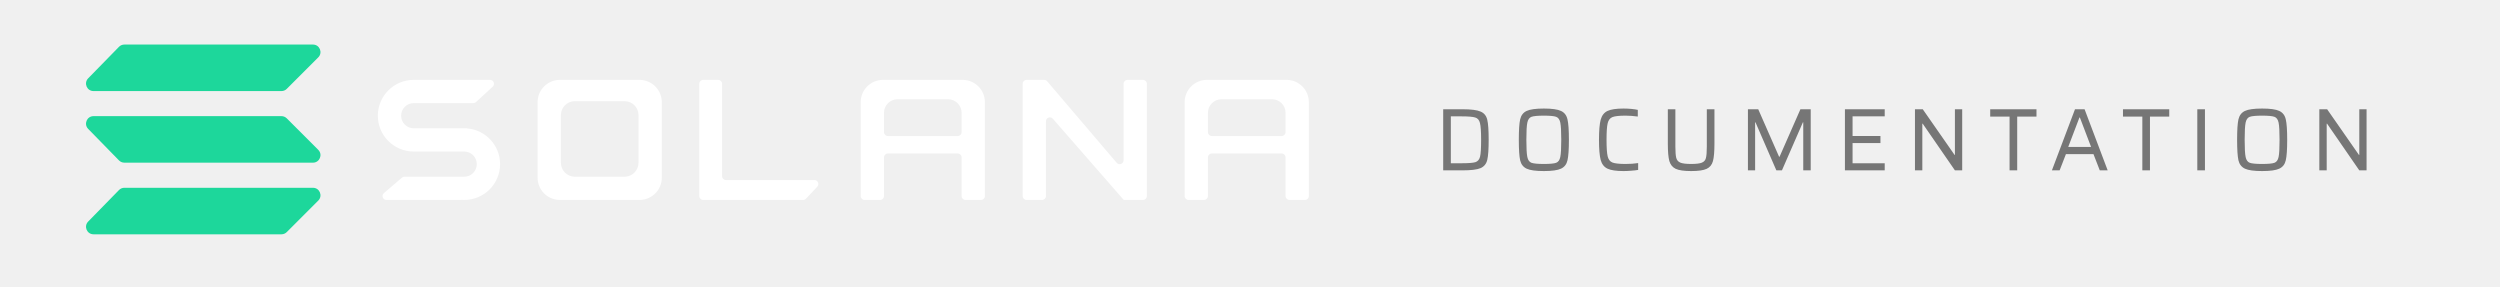
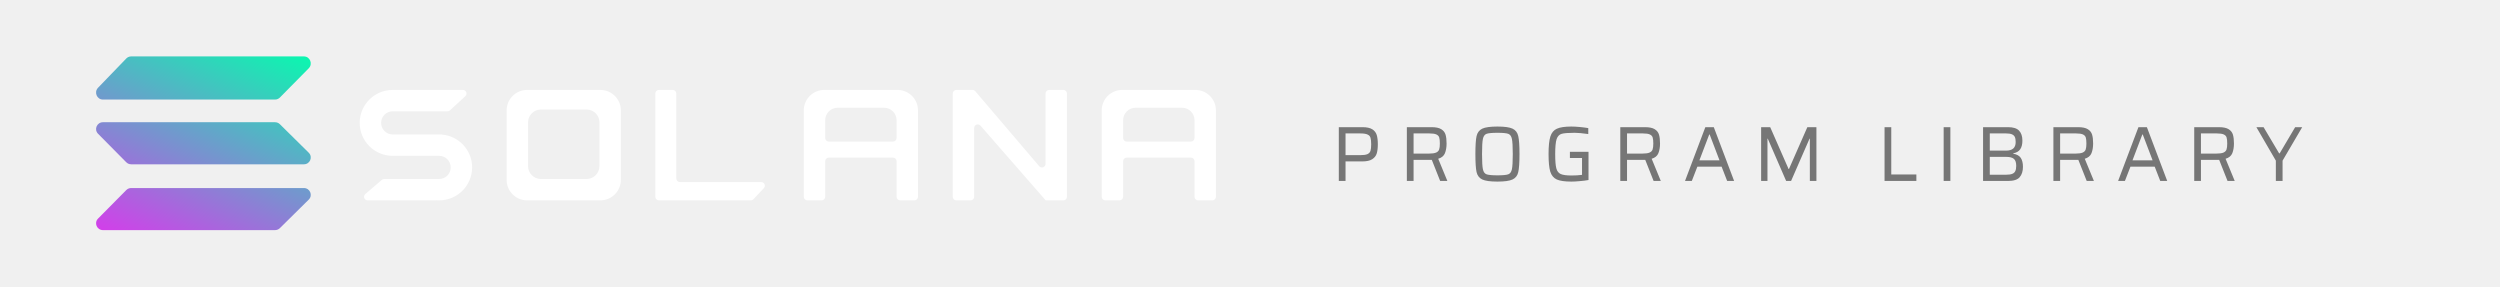
<svg xmlns="http://www.w3.org/2000/svg" width="4476" height="513" viewBox="0 0 4476 513" fill="none">
-   <path fill-rule="evenodd" clip-rule="evenodd" d="M1252 150C1252 146.134 1255.13 143 1259 143H1285.81C1289.68 143 1292.81 146.134 1292.81 150V315.38C1292.81 319.246 1295.95 322.38 1299.81 322.38H1458.19C1464.32 322.38 1467.49 329.698 1463.3 334.168L1443.03 355.788C1441.71 357.199 1439.86 358 1437.92 358H1292.81H1259C1255.13 358 1252 354.866 1252 351V150Z" fill="white" />
-   <path fill-rule="evenodd" clip-rule="evenodd" d="M831.122 271.306H742.497C742.491 271.306 742.486 271.301 742.486 271.295C742.486 271.289 742.48 271.284 742.474 271.284C741.901 271.299 741.325 271.306 740.749 271.306C705.251 271.306 676.475 242.584 676.475 207.153C676.475 171.722 705.251 143 740.749 143C741.325 143 741.901 143.008 742.474 143.023C742.48 143.023 742.486 143.018 742.486 143.011C742.486 143.005 742.491 143 742.497 143H877.425C883.8 143 886.857 150.828 882.168 155.148L852.198 182.761C850.905 183.952 849.212 184.613 847.455 184.613H740.706C728.257 184.613 718.166 194.705 718.166 207.153C718.166 219.602 728.257 229.694 740.706 229.694H836.183C836.242 229.694 836.291 229.742 836.291 229.802C836.291 229.858 836.335 229.905 836.391 229.909C869.403 232.605 895.353 260.201 895.353 293.847C895.353 329.278 866.577 358 831.079 358C829.362 358 827.66 357.933 825.976 357.801C825.918 357.796 825.868 357.842 825.868 357.9C825.868 357.955 825.823 358 825.768 358H691.95C685.448 358 682.459 349.908 687.4 345.681L719.675 318.068C720.943 316.983 722.557 316.387 724.226 316.387H770.885H831.122C843.57 316.387 853.662 306.295 853.662 293.847C853.662 281.398 843.57 271.306 831.122 271.306Z" fill="white" />
-   <path fill-rule="evenodd" clip-rule="evenodd" d="M1000.77 143C1000.75 143 1000.75 143.008 1000.75 143.019C1000.75 143.029 1000.74 143.037 1000.73 143.038C980.058 143.93 963.461 160.496 962.567 181.127C962.567 181.137 962.558 181.145 962.548 181.145C962.538 181.145 962.529 181.154 962.529 181.164V316.369C962.529 316.379 962.537 316.387 962.547 316.387C962.558 316.387 962.566 316.396 962.566 316.406C962.541 316.975 962.529 317.546 962.529 318.121C962.529 339.558 979.476 357.045 1000.73 357.962C1000.74 357.963 1000.75 357.971 1000.75 357.981C1000.75 357.992 1000.75 358 1000.77 358H1146.65C1146.66 358 1146.67 357.992 1146.67 357.981C1146.67 357.971 1146.67 357.963 1146.68 357.962C1167.94 357.045 1184.88 339.558 1184.88 318.121C1184.88 317.546 1184.87 316.975 1184.85 316.406C1184.85 316.396 1184.85 316.387 1184.86 316.387C1184.87 316.387 1184.88 316.379 1184.88 316.369V181.164C1184.88 181.154 1184.87 181.145 1184.86 181.145C1184.85 181.145 1184.84 181.137 1184.84 181.127C1183.95 160.496 1167.35 143.93 1146.68 143.038C1146.67 143.037 1146.67 143.029 1146.67 143.019C1146.67 143.008 1146.66 143 1146.65 143H1000.77ZM1028.12 181.145C1028.11 181.145 1028.11 181.15 1028.11 181.157C1028.11 181.163 1028.1 181.169 1028.09 181.169C1015.18 181.73 1004.8 192.151 1004.24 205.128C1004.24 205.135 1004.24 205.14 1004.23 205.14C1004.23 205.14 1004.22 205.145 1004.22 205.152V290.2C1004.22 290.206 1004.23 290.211 1004.23 290.211C1004.24 290.211 1004.24 290.217 1004.24 290.223C1004.23 290.581 1004.22 290.94 1004.22 291.302C1004.22 304.787 1014.81 315.786 1028.09 316.363C1028.1 316.364 1028.11 316.369 1028.11 316.375C1028.11 316.382 1028.11 316.387 1028.12 316.387H1119.29C1119.3 316.387 1119.31 316.382 1119.31 316.375C1119.31 316.369 1119.31 316.364 1119.32 316.363C1132.6 315.786 1143.19 304.787 1143.19 291.302C1143.19 290.94 1143.18 290.581 1143.17 290.223C1143.17 290.217 1143.17 290.211 1143.18 290.211C1143.19 290.211 1143.19 290.206 1143.19 290.2V205.152C1143.19 205.145 1143.19 205.14 1143.18 205.14C1143.17 205.14 1143.17 205.135 1143.17 205.128C1142.61 192.151 1132.24 181.73 1119.32 181.169C1119.31 181.169 1119.31 181.163 1119.31 181.157C1119.31 181.15 1119.3 181.145 1119.29 181.145H1028.12Z" fill="white" />
-   <path fill-rule="evenodd" clip-rule="evenodd" d="M1582.69 201.952V236.565C1582.69 240.431 1585.83 243.565 1589.69 243.565H1714.66C1718.53 243.565 1721.66 240.431 1721.66 236.565V201.952C1721.66 188.545 1710.77 177.677 1697.34 177.677H1607.01C1593.58 177.677 1582.69 188.545 1582.69 201.952ZM1728.66 358C1724.8 358 1721.66 354.866 1721.66 351V281.774C1721.66 277.908 1718.53 274.774 1714.66 274.774H1589.69C1585.83 274.774 1582.69 277.908 1582.69 281.774V351C1582.69 354.866 1579.56 358 1575.69 358H1548C1544.13 358 1541 354.866 1541 351V184.631C1541 184.621 1541.01 184.613 1541.02 184.613C1541.03 184.613 1541.04 184.604 1541.04 184.594C1541.01 184.025 1541 183.454 1541 182.879C1541 160.854 1558.89 143 1580.95 143C1581.53 143 1582.1 143.012 1582.67 143.036C1582.68 143.037 1582.69 143.028 1582.69 143.018C1582.69 143.008 1582.7 143 1582.71 143H1725.12C1725.13 143 1725.14 143.008 1725.14 143.019C1725.14 143.029 1725.14 143.037 1725.15 143.038C1746.41 143.955 1763.35 161.442 1763.35 182.879C1763.35 183.454 1763.34 184.025 1763.32 184.594C1763.32 184.604 1763.32 184.613 1763.33 184.613C1763.34 184.613 1763.35 184.621 1763.35 184.631V351C1763.35 354.866 1760.22 358 1756.35 358H1728.66Z" fill="white" />
-   <path fill-rule="evenodd" clip-rule="evenodd" d="M2162.69 201.952V236.565C2162.69 240.431 2165.83 243.565 2169.69 243.565H2294.66C2298.53 243.565 2301.66 240.431 2301.66 236.565V201.952C2301.66 188.545 2290.77 177.677 2277.34 177.677H2187.01C2173.58 177.677 2162.69 188.545 2162.69 201.952ZM2308.66 358C2304.8 358 2301.66 354.866 2301.66 351V281.774C2301.66 277.908 2298.53 274.774 2294.66 274.774H2169.69C2165.83 274.774 2162.69 277.908 2162.69 281.774V351C2162.69 354.866 2159.56 358 2155.69 358H2128C2124.13 358 2121 354.866 2121 351V184.631C2121 184.621 2121.01 184.613 2121.02 184.613C2121.03 184.613 2121.04 184.604 2121.04 184.594C2121.01 184.025 2121 183.454 2121 182.879C2121 160.854 2138.89 143 2160.95 143C2161.53 143 2162.1 143.012 2162.67 143.036C2162.68 143.037 2162.69 143.028 2162.69 143.018C2162.69 143.008 2162.7 143 2162.71 143H2305.12C2305.13 143 2305.14 143.008 2305.14 143.019C2305.14 143.029 2305.14 143.037 2305.15 143.038C2326.41 143.955 2343.35 161.442 2343.35 182.879C2343.35 183.454 2343.34 184.025 2343.32 184.594C2343.32 184.604 2343.32 184.613 2343.33 184.613C2343.34 184.613 2343.35 184.621 2343.35 184.631V351C2343.35 354.866 2340.22 358 2336.35 358H2308.66Z" fill="white" />
-   <path fill-rule="evenodd" clip-rule="evenodd" d="M1874.79 145.458C1873.46 143.898 1871.51 143 1869.46 143H1838C1834.13 143 1831 146.134 1831 150V351C1831 354.866 1834.13 358 1838 358H1865.69C1869.56 358 1872.69 354.866 1872.69 351V217.143C1872.69 210.676 1880.71 207.668 1884.96 212.539L2011.6 357.567C2011.64 357.614 2011.66 357.675 2011.66 357.739C2011.66 357.883 2011.78 358 2011.92 358H2011.98H2046.35C2050.22 358 2053.35 354.866 2053.35 351V150C2053.35 146.134 2050.22 143 2046.35 143H2018.66C2014.8 143 2011.66 146.134 2011.66 150V286.962C2011.66 293.469 2003.56 296.455 1999.34 291.504L1874.79 145.458Z" fill="white" />
-   <path d="M513.394 159.135C510.876 161.654 507.46 163.068 503.898 163.068H167.455C155.564 163.068 149.541 148.754 157.854 140.251L213.04 83.811C215.567 81.227 219.028 79.77 222.642 79.77H560.339C572.303 79.77 578.294 94.235 569.835 102.694L513.394 159.135Z" fill="#1DD79B" />
-   <path d="M513.394 415.56C510.876 418.078 507.46 419.493 503.898 419.493H167.455C155.564 419.493 149.541 405.178 157.854 396.676L213.04 340.235C215.567 337.651 219.028 336.195 222.642 336.195H560.339C572.303 336.195 578.294 350.659 569.835 359.119L513.394 415.56Z" fill="#1DD79B" />
-   <path d="M513.394 211.866C510.876 209.347 507.46 207.933 503.898 207.933L167.455 207.933C155.564 207.933 149.541 222.247 157.854 230.749L213.04 287.19C215.567 289.774 219.028 291.231 222.642 291.231L560.339 291.231C572.303 291.231 578.294 276.766 569.835 268.307L513.394 211.866Z" fill="#1DD79B" />
-   <path d="M2583.9 195.608H2618.72C2633.88 195.608 2644.59 196.986 2650.84 199.742C2657.09 202.392 2661.07 207.215 2662.76 214.211C2664.46 221.207 2665.31 233.238 2665.31 250.304C2665.31 267.37 2664.46 279.401 2662.76 286.397C2661.07 293.393 2657.09 298.269 2650.84 301.025C2644.59 303.675 2633.88 305 2618.72 305H2583.9V195.608ZM2616.5 292.28C2628.9 292.28 2637.22 291.644 2641.46 290.372C2645.8 288.994 2648.61 285.708 2649.89 280.514C2651.16 275.214 2651.79 265.144 2651.79 250.304C2651.79 235.57 2651.1 225.553 2649.73 220.253C2648.45 214.953 2645.65 211.667 2641.3 210.395C2637.06 209.017 2628.79 208.328 2616.5 208.328H2597.57V292.28H2616.5ZM2764.12 306.272C2749.6 306.272 2739.32 304.841 2733.27 301.979C2727.23 299.117 2723.36 294.135 2721.67 287.033C2720.08 279.825 2719.28 267.582 2719.28 250.304C2719.28 233.026 2720.08 220.836 2721.67 213.734C2723.36 206.526 2727.23 201.491 2733.27 198.629C2739.32 195.767 2749.6 194.336 2764.12 194.336C2778.54 194.336 2788.76 195.767 2794.81 198.629C2800.95 201.491 2804.82 206.526 2806.41 213.734C2808.11 220.836 2808.96 233.026 2808.96 250.304C2808.96 267.582 2808.11 279.825 2806.41 287.033C2804.82 294.135 2800.95 299.117 2794.81 301.979C2788.76 304.841 2778.54 306.272 2764.12 306.272ZM2764.12 293.552C2774.93 293.552 2782.25 292.863 2786.06 291.485C2789.88 290.107 2792.37 286.662 2793.53 281.15C2794.7 275.638 2795.28 265.356 2795.28 250.304C2795.28 235.252 2794.7 224.97 2793.53 219.458C2792.37 213.946 2789.88 210.501 2786.06 209.123C2782.25 207.745 2774.93 207.056 2764.12 207.056C2753.31 207.056 2745.94 207.745 2742.02 209.123C2738.2 210.501 2735.71 213.946 2734.55 219.458C2733.38 224.97 2732.8 235.252 2732.8 250.304C2732.8 265.356 2733.38 275.638 2734.55 281.15C2735.71 286.662 2738.2 290.107 2742.02 291.485C2745.94 292.863 2753.31 293.552 2764.12 293.552ZM2932.94 304.205C2929.66 304.841 2925.52 305.318 2920.54 305.636C2915.66 306.06 2911.11 306.272 2906.87 306.272C2893.72 306.272 2884.13 304.841 2878.09 301.979C2872.04 299.117 2867.96 293.923 2865.84 286.397C2863.83 278.765 2862.82 266.734 2862.82 250.304C2862.82 233.98 2863.83 222.002 2865.84 214.37C2867.96 206.738 2872.04 201.491 2878.09 198.629C2884.13 195.767 2893.72 194.336 2906.87 194.336C2911.21 194.336 2915.77 194.548 2920.54 194.972C2925.31 195.396 2929.23 195.979 2932.31 196.721V208.646C2924.36 207.586 2917.04 207.056 2910.36 207.056C2899.23 207.056 2891.44 207.904 2886.99 209.6C2882.64 211.296 2879.78 214.953 2878.4 220.571C2877.03 226.189 2876.34 236.1 2876.34 250.304C2876.34 264.508 2877.03 274.419 2878.4 280.037C2879.78 285.655 2882.64 289.312 2886.99 291.008C2891.44 292.704 2899.23 293.552 2910.36 293.552C2918.53 293.552 2926.05 293.022 2932.94 291.962V304.205ZM3069.55 195.608V257.141C3069.55 271.345 3068.65 281.786 3066.85 288.464C3065.05 295.036 3061.29 299.647 3055.56 302.297C3049.84 304.947 3040.62 306.272 3027.9 306.272C3015.18 306.272 3005.95 304.947 3000.23 302.297C2994.51 299.541 2990.69 294.877 2988.78 288.305C2986.98 281.733 2986.08 271.345 2986.08 257.141V195.608H2999.59V262.388C2999.59 271.928 3000.12 278.712 3001.18 282.74C3002.24 286.768 3004.68 289.577 3008.5 291.167C3012.31 292.757 3018.78 293.552 3027.9 293.552C3037.01 293.552 3043.42 292.757 3047.13 291.167C3050.95 289.577 3053.34 286.821 3054.29 282.899C3055.35 278.871 3055.88 272.034 3055.88 262.388V195.608H3069.55ZM3228.55 305V218.981H3227.91L3190.39 305H3180.37L3143.01 218.981H3142.37V305H3129.49V195.608H3147.94L3185.3 280.673H3186.1L3223.46 195.608H3241.91V305H3228.55ZM3303.16 305V195.608H3374.39V208.328H3316.83V243.467H3366.76V256.187H3316.83V292.28H3374.39V305H3303.16ZM3500.08 305L3442.36 221.366H3441.73V305H3428.53V195.608H3442.52L3499.45 277.334H3500.08V195.608H3513.12V305H3500.08ZM3597.93 305V208.805H3563.27V195.608H3646.11V208.805H3611.61V305H3597.93ZM3759.43 305L3748.14 275.903H3698.85L3687.57 305H3673.73L3715.07 195.608H3732.24L3773.58 305H3759.43ZM3723.82 210.395H3723.02L3702.99 263.024H3743.85L3723.82 210.395ZM3835.64 305V208.805H3800.98V195.608H3883.82V208.805H3849.31V305H3835.64ZM3934.06 305V195.608H3947.74V305H3934.06ZM4050.16 306.272C4035.63 306.272 4025.35 304.841 4019.31 301.979C4013.27 299.117 4009.4 294.135 4007.7 287.033C4006.11 279.825 4005.32 267.582 4005.32 250.304C4005.32 233.026 4006.11 220.836 4007.7 213.734C4009.4 206.526 4013.27 201.491 4019.31 198.629C4025.35 195.767 4035.63 194.336 4050.16 194.336C4064.57 194.336 4074.8 195.767 4080.84 198.629C4086.99 201.491 4090.86 206.526 4092.45 213.734C4094.15 220.836 4094.99 233.026 4094.99 250.304C4094.99 267.582 4094.15 279.825 4092.45 287.033C4090.86 294.135 4086.99 299.117 4080.84 301.979C4074.8 304.841 4064.57 306.272 4050.16 306.272ZM4050.16 293.552C4060.97 293.552 4068.28 292.863 4072.1 291.485C4075.91 290.107 4078.4 286.662 4079.57 281.15C4080.74 275.638 4081.32 265.356 4081.32 250.304C4081.32 235.252 4080.74 224.97 4079.57 219.458C4078.4 213.946 4075.91 210.501 4072.1 209.123C4068.28 207.745 4060.97 207.056 4050.16 207.056C4039.34 207.056 4031.98 207.745 4028.05 209.123C4024.24 210.501 4021.75 213.946 4020.58 219.458C4019.42 224.97 4018.83 235.252 4018.83 250.304C4018.83 265.356 4019.42 275.638 4020.58 281.15C4021.75 286.662 4024.24 290.107 4028.05 291.485C4031.98 292.863 4039.34 293.552 4050.16 293.552ZM4224.07 305L4166.35 221.366H4165.71V305H4152.52V195.608H4166.51L4223.43 277.334H4224.07V195.608H4237.1V305H4224.07Z" fill="#767676" />
+   <g clip-path="url(#clip0)">
+     <path fill-rule="evenodd" clip-rule="evenodd" d="M1173.3 167.438C1173.3 163.882 1176.18 161 1179.74 161H1204.4C1207.96 161 1210.84 163.882 1210.84 167.438V319.535C1210.84 323.091 1213.72 325.973 1217.28 325.973H1362.94C1368.57 325.973 1371.49 332.703 1367.63 336.814L1348.99 356.697C1347.77 357.995 1346.07 358.732 1344.29 358.732H1210.84H1179.74C1176.18 358.732 1173.3 355.85 1173.3 352.294V167.438Z" fill="white" />
+     <path fill-rule="evenodd" clip-rule="evenodd" d="M786.226 279.001H704.72C704.714 279.001 704.709 278.997 704.709 278.991C704.709 278.985 704.704 278.98 704.699 278.98C704.171 278.994 703.642 279.001 703.112 279.001C670.465 279.001 644 252.586 644 220.001C644 187.415 670.465 161 703.112 161C703.642 161 704.171 161.007 704.699 161.021C704.704 161.021 704.709 161.016 704.709 161.01C704.709 161.005 704.714 161 704.72 161H828.811C834.674 161 837.485 168.199 833.173 172.172L805.61 197.567C804.421 198.663 802.864 199.271 801.248 199.271H703.073C691.624 199.271 682.343 208.552 682.343 220.001C682.343 231.449 691.624 240.731 703.073 240.731H790.881C790.936 240.731 790.98 240.775 790.98 240.83C790.98 240.882 791.02 240.925 791.072 240.929C821.433 243.408 845.299 268.788 845.299 299.731C845.299 332.316 818.834 358.732 786.187 358.732C784.608 358.732 783.042 358.67 781.494 358.549C781.44 358.544 781.395 358.587 781.395 358.64C781.395 358.691 781.353 358.732 781.303 358.732H658.233C652.253 358.732 649.504 351.29 654.048 347.402L683.731 322.007C684.897 321.009 686.381 320.461 687.916 320.461H730.827H786.226C797.675 320.461 806.956 311.18 806.956 299.731C806.956 288.282 797.675 279.001 786.226 279.001Z" fill="white" />
+     <path fill-rule="evenodd" clip-rule="evenodd" d="M942.245 161C942.235 161 942.228 161.008 942.228 161.017C942.228 161.027 942.22 161.034 942.211 161.035C923.201 161.855 907.937 177.091 907.115 196.065C907.115 196.074 907.107 196.081 907.097 196.081C907.088 196.081 907.08 196.089 907.08 196.099V320.444C907.08 320.454 907.088 320.461 907.097 320.461C907.106 320.461 907.114 320.469 907.113 320.479C907.091 321.002 907.08 321.527 907.08 322.056C907.08 341.771 922.666 357.854 942.211 358.697C942.22 358.697 942.228 358.705 942.228 358.714C942.228 358.724 942.235 358.732 942.245 358.732H1076.41C1076.42 358.732 1076.43 358.724 1076.43 358.714C1076.43 358.705 1076.43 358.697 1076.44 358.697C1095.99 357.854 1111.57 341.771 1111.57 322.056C1111.57 321.527 1111.56 321.002 1111.54 320.479C1111.54 320.469 1111.55 320.461 1111.56 320.461C1111.57 320.461 1111.57 320.454 1111.57 320.444V196.099C1111.57 196.089 1111.57 196.081 1111.56 196.081C1111.55 196.081 1111.54 196.074 1111.54 196.065C1110.72 177.091 1095.45 161.855 1076.44 161.035C1076.43 161.034 1076.43 161.027 1076.43 161.017C1076.43 161.008 1076.42 161 1076.41 161H942.245ZM967.401 196.081C967.395 196.081 967.39 196.086 967.39 196.092C967.39 196.098 967.385 196.103 967.38 196.103C955.499 196.619 945.958 206.203 945.445 218.138C945.444 218.144 945.44 218.149 945.434 218.149C945.428 218.149 945.423 218.154 945.423 218.16V296.377C945.423 296.383 945.428 296.388 945.433 296.388C945.439 296.388 945.444 296.393 945.444 296.399C945.43 296.728 945.423 297.058 945.423 297.391C945.423 309.793 955.164 319.909 967.38 320.439C967.385 320.44 967.39 320.444 967.39 320.45C967.39 320.456 967.395 320.461 967.401 320.461H1051.25C1051.26 320.461 1051.26 320.456 1051.26 320.45C1051.26 320.444 1051.27 320.44 1051.28 320.439C1063.49 319.909 1073.23 309.793 1073.23 297.391C1073.23 297.058 1073.22 296.728 1073.21 296.399C1073.21 296.393 1073.22 296.388 1073.22 296.388C1073.23 296.388 1073.23 296.383 1073.23 296.377V218.16C1073.23 218.154 1073.23 218.149 1073.22 218.149C1073.22 218.149 1073.21 218.144 1073.21 218.138C1072.7 206.203 1063.16 196.619 1051.28 196.103C1051.27 196.103 1051.26 196.098 1051.26 196.092C1051.26 196.086 1051.26 196.081 1051.25 196.081H967.401Z" fill="white" />
+     <path fill-rule="evenodd" clip-rule="evenodd" d="M1477.43 215.217V247.05C1477.43 250.605 1480.32 253.487 1483.87 253.487H1598.8C1602.36 253.487 1605.24 250.605 1605.24 247.05V215.217C1605.24 202.887 1595.23 192.892 1582.88 192.892H1499.8C1487.45 192.892 1477.43 202.887 1477.43 215.217ZM1611.68 358.732C1608.12 358.732 1605.24 355.85 1605.24 352.294V288.628C1605.24 285.073 1602.36 282.19 1598.8 282.19H1483.87C1480.31 282.19 1477.43 285.073 1477.43 288.628V352.294C1477.43 355.85 1474.55 358.732 1470.99 358.732H1445.53C1441.97 358.732 1439.09 355.85 1439.09 352.294V199.287C1439.09 199.278 1439.1 199.271 1439.11 199.271C1439.12 199.271 1439.12 199.263 1439.12 199.253C1439.1 198.73 1439.09 198.204 1439.09 197.676C1439.09 177.42 1455.54 161 1475.83 161C1476.36 161 1476.89 161.011 1477.42 161.033C1477.42 161.034 1477.43 161.026 1477.43 161.017C1477.43 161.007 1477.44 161 1477.45 161H1608.42C1608.43 161 1608.44 161.008 1608.44 161.017C1608.44 161.027 1608.44 161.034 1608.45 161.035C1628 161.878 1643.58 177.96 1643.58 197.676C1643.58 198.204 1643.57 198.73 1643.55 199.253C1643.55 199.263 1643.56 199.271 1643.57 199.271C1643.58 199.271 1643.58 199.278 1643.58 199.287V352.294C1643.58 355.85 1640.7 358.732 1637.15 358.732H1611.68Z" fill="white" />
+     <path fill-rule="evenodd" clip-rule="evenodd" d="M2010.85 215.217V247.05C2010.85 250.605 2013.73 253.487 2017.29 253.487H2132.22C2135.78 253.487 2138.66 250.605 2138.66 247.05V215.217C2138.66 202.887 2128.64 192.892 2116.29 192.892H2033.22C2020.86 192.892 2010.85 202.887 2010.85 215.217ZM2145.1 358.732C2141.54 358.732 2138.66 355.85 2138.66 352.294V288.628C2138.66 285.073 2135.78 282.19 2132.22 282.19H2017.29C2013.73 282.19 2010.85 285.073 2010.85 288.628V352.294C2010.85 355.85 2007.97 358.732 2004.41 358.732H1978.94C1975.39 358.732 1972.51 355.85 1972.51 352.294V199.287C1972.51 199.278 1972.51 199.271 1972.52 199.271C1972.53 199.271 1972.54 199.263 1972.54 199.253C1972.52 198.73 1972.51 198.204 1972.51 197.676C1972.51 177.42 1988.96 161 2009.25 161C2009.78 161 2010.31 161.011 2010.83 161.033C2010.84 161.034 2010.85 161.026 2010.85 161.017C2010.85 161.007 2010.86 161 2010.87 161H2141.84C2141.84 161 2141.85 161.008 2141.85 161.017C2141.85 161.027 2141.86 161.034 2141.87 161.035C2161.41 161.878 2177 177.96 2177 197.676C2177 198.204 2176.99 198.73 2176.97 199.253C2176.97 199.263 2176.97 199.271 2176.98 199.271C2176.99 199.271 2177 199.278 2177 199.287V352.294C2177 355.85 2174.12 358.732 2170.56 358.732H2145.1Z" fill="white" />
+     <path fill-rule="evenodd" clip-rule="evenodd" d="M1746.07 163.26C1744.85 161.826 1743.05 161 1741.17 161H1712.24C1708.68 161 1705.8 163.882 1705.8 167.438V352.294C1705.8 355.85 1708.68 358.732 1712.24 358.732H1737.7C1741.26 358.732 1744.14 355.85 1744.14 352.294V229.188C1744.14 223.241 1751.52 220.474 1755.43 224.954L1871.89 358.333C1871.93 358.377 1871.95 358.433 1871.95 358.491C1871.95 358.624 1872.06 358.732 1872.19 358.732H1872.24H1903.85C1907.41 358.732 1910.29 355.85 1910.29 352.294V167.438C1910.29 163.882 1907.41 161 1903.85 161H1878.39C1874.83 161 1871.95 163.882 1871.95 167.438V293.399C1871.95 299.384 1864.5 302.13 1860.61 297.577L1746.07 163.26Z" fill="white" />
+     <mask id="mask0" mask-type="alpha" maskUnits="userSpaceOnUse" x="172" y="101" width="385" height="311">
+       <path fill-rule="evenodd" clip-rule="evenodd" d="M501.095 174.619C498.789 176.955 495.661 178.267 492.4 178.267H184.321C173.433 178.267 167.917 164.989 175.529 157.102L226.063 104.748C228.377 102.351 231.546 101 234.855 101H544.082C555.038 101 560.524 114.417 552.778 122.264L501.095 174.619ZM501.095 408.443C498.789 410.72 495.661 412 492.4 412H184.321C173.433 412 167.917 399.054 175.529 391.364L226.063 340.319C228.377 337.982 231.546 336.665 234.855 336.665H544.082C555.038 336.665 560.524 349.746 552.778 357.397L501.095 408.443ZM492.4 218.832C495.661 218.832 498.789 220.112 501.095 222.389L552.778 273.435C560.524 281.086 555.038 294.168 544.082 294.168L234.855 294.168C231.546 294.168 228.377 292.85 226.063 290.513L175.529 239.468C167.917 231.779 173.433 218.832 184.321 218.832L492.4 218.832Z" fill="#00FFAD" />
+     </mask>
+     <g mask="url(#mask0)">
+       <path d="M2.122 73.776H664.211V542.03H2.122V73.776Z" fill="url(#paint0_linear)" />
+     </g>
+     <path d="M2397 227.68H2439.28C2447.03 227.68 2452.91 228.94 2456.92 231.46C2460.93 233.98 2463.59 237.387 2464.9 241.68C2466.21 245.973 2466.86 251.527 2466.86 258.34C2466.86 264.873 2466.21 270.333 2464.9 274.72C2463.59 279.013 2460.89 282.467 2456.78 285.08C2452.77 287.693 2446.84 289 2439 289H2409.04V324H2397V227.68ZM2434.94 277.8C2441.01 277.8 2445.44 277.193 2448.24 275.98C2451.04 274.673 2452.86 272.713 2453.7 270.1C2454.54 267.487 2454.96 263.567 2454.96 258.34C2454.96 253.113 2454.54 249.193 2453.7 246.58C2452.95 243.967 2451.18 242.053 2448.38 240.84C2445.67 239.533 2441.29 238.88 2435.22 238.88H2409.04V277.8H2434.94ZM2578.47 324L2563.49 286.2H2561.11H2530.87V324H2518.83V227.68H2563.07C2570.72 227.68 2576.51 228.893 2580.43 231.32C2584.35 233.747 2586.91 237.013 2588.13 241.12C2589.34 245.227 2589.95 250.5 2589.95 256.94C2589.95 263.567 2588.97 269.353 2587.01 274.3C2585.05 279.153 2581.03 282.467 2574.97 284.24L2591.35 324H2578.47ZM2558.03 275C2564 275 2568.39 274.393 2571.19 273.18C2574.08 271.873 2575.9 270.007 2576.65 267.58C2577.49 265.153 2577.91 261.607 2577.91 256.94C2577.91 252.18 2577.53 248.587 2576.79 246.16C2576.04 243.733 2574.31 241.913 2571.61 240.7C2568.99 239.487 2564.79 238.88 2559.01 238.88H2530.87V275H2558.03ZM2681.02 325.12C2668.23 325.12 2659.18 323.86 2653.86 321.34C2648.54 318.82 2645.13 314.433 2643.64 308.18C2642.24 301.833 2641.54 291.053 2641.54 275.84C2641.54 260.627 2642.24 249.893 2643.64 243.64C2645.13 237.293 2648.54 232.86 2653.86 230.34C2659.18 227.82 2668.23 226.56 2681.02 226.56C2693.71 226.56 2702.72 227.82 2708.04 230.34C2713.45 232.86 2716.86 237.293 2718.26 243.64C2719.75 249.893 2720.5 260.627 2720.5 275.84C2720.5 291.053 2719.75 301.833 2718.26 308.18C2716.86 314.433 2713.45 318.82 2708.04 321.34C2702.72 323.86 2693.71 325.12 2681.02 325.12ZM2681.02 313.92C2690.54 313.92 2696.98 313.313 2700.34 312.1C2703.7 310.887 2705.89 307.853 2706.92 303C2707.94 298.147 2708.46 289.093 2708.46 275.84C2708.46 262.587 2707.94 253.533 2706.92 248.68C2705.89 243.827 2703.7 240.793 2700.34 239.58C2696.98 238.367 2690.54 237.76 2681.02 237.76C2671.5 237.76 2665.01 238.367 2661.56 239.58C2658.2 240.793 2656 243.827 2654.98 248.68C2653.95 253.533 2653.44 262.587 2653.44 275.84C2653.44 289.093 2653.95 298.147 2654.98 303C2656 307.853 2658.2 310.887 2661.56 312.1C2665.01 313.313 2671.5 313.92 2681.02 313.92ZM2810.75 282.84V271.78H2844.07V322.32C2839.49 323.16 2834.31 323.813 2828.53 324.28C2822.83 324.84 2817.79 325.12 2813.41 325.12C2801.65 325.12 2792.92 323.86 2787.23 321.34C2781.63 318.727 2777.75 314.06 2775.61 307.34C2773.55 300.527 2772.53 290.027 2772.53 275.84C2772.53 261.747 2773.6 251.293 2775.75 244.48C2777.89 237.667 2781.77 233 2787.37 230.48C2793.06 227.867 2801.74 226.56 2813.41 226.56C2817.98 226.56 2823.07 226.84 2828.67 227.4C2834.36 227.96 2839.35 228.613 2843.65 229.36V240C2833.01 238.507 2824.89 237.76 2819.29 237.76C2808.18 237.76 2800.43 238.367 2796.05 239.58C2791.75 240.793 2788.72 243.967 2786.95 249.1C2785.27 254.233 2784.43 263.147 2784.43 275.84C2784.43 287.6 2785.08 296.047 2786.39 301.18C2787.69 306.313 2790.31 309.767 2794.23 311.54C2798.15 313.313 2804.59 314.2 2813.55 314.2C2816.35 314.2 2819.61 314.107 2823.35 313.92C2827.08 313.64 2830.11 313.36 2832.45 313.08V282.84H2810.75ZM2960.63 324L2945.65 286.2H2943.27H2913.03V324H2900.99V227.68H2945.23C2952.89 227.68 2958.67 228.893 2962.59 231.32C2966.51 233.747 2969.08 237.013 2970.29 241.12C2971.51 245.227 2972.11 250.5 2972.11 256.94C2972.11 263.567 2971.13 269.353 2969.17 274.3C2967.21 279.153 2963.2 282.467 2957.13 284.24L2973.51 324H2960.63ZM2940.19 275C2946.17 275 2950.55 274.393 2953.35 273.18C2956.25 271.873 2958.07 270.007 2958.81 267.58C2959.65 265.153 2960.07 261.607 2960.07 256.94C2960.07 252.18 2959.7 248.587 2958.95 246.16C2958.21 243.733 2956.48 241.913 2953.77 240.7C2951.16 239.487 2946.96 238.88 2941.17 238.88H2913.03V275H2940.19ZM3092.3 324L3082.36 298.38H3038.96L3029.02 324H3016.84L3053.24 227.68H3068.36L3104.76 324H3092.3ZM3060.94 240.7H3060.24L3042.6 287.04H3078.58L3060.94 240.7ZM3240.35 324V248.26H3239.79L3206.75 324H3197.93L3165.03 248.26H3164.47V324H3153.13V227.68H3169.37L3202.27 302.58H3202.97L3235.87 227.68H3252.11V324H3240.35ZM3374.09 324V227.68H3386.13V312.38H3431.07V324H3374.09ZM3479.92 324V227.68H3491.96V324H3479.92ZM3550.48 227.68H3595.28C3604.42 227.68 3610.96 229.733 3614.88 233.84C3618.89 237.947 3620.9 243.967 3620.9 251.9C3620.9 258.34 3619.59 263.473 3616.98 267.3C3614.36 271.033 3610.16 273.46 3604.38 274.58V275.14C3611 276.353 3615.58 278.92 3618.1 282.84C3620.62 286.76 3621.88 292.033 3621.88 298.66C3621.88 306.5 3619.92 312.707 3616 317.28C3612.17 321.76 3605.12 324 3594.86 324H3550.48V227.68ZM3591.36 269.68C3597.33 269.68 3601.72 268.42 3604.52 265.9C3607.41 263.38 3608.86 259.507 3608.86 254.28C3608.86 250.36 3608.34 247.327 3607.32 245.18C3606.29 243.033 3604.52 241.447 3602 240.42C3599.57 239.393 3596.02 238.88 3591.36 238.88H3562.52V269.68H3591.36ZM3591.92 312.8C3596.58 312.8 3600.18 312.287 3602.7 311.26C3605.31 310.233 3607.13 308.6 3608.16 306.36C3609.28 304.027 3609.84 300.853 3609.84 296.84C3609.84 291.053 3608.48 286.947 3605.78 284.52C3603.07 282.093 3598.45 280.88 3591.92 280.88H3562.52V312.8H3591.92ZM3736.05 324L3721.07 286.2H3718.69H3688.45V324H3676.41V227.68H3720.65C3728.3 227.68 3734.09 228.893 3738.01 231.32C3741.93 233.747 3744.49 237.013 3745.71 241.12C3746.92 245.227 3747.53 250.5 3747.53 256.94C3747.53 263.567 3746.55 269.353 3744.59 274.3C3742.63 279.153 3738.61 282.467 3732.55 284.24L3748.93 324H3736.05ZM3715.61 275C3721.58 275 3725.97 274.393 3728.77 273.18C3731.66 271.873 3733.48 270.007 3734.23 267.58C3735.07 265.153 3735.49 261.607 3735.49 256.94C3735.49 252.18 3735.11 248.587 3734.37 246.16C3733.62 243.733 3731.89 241.913 3729.19 240.7C3726.57 239.487 3722.37 238.88 3716.59 238.88H3688.45V275H3715.61ZM3867.72 324L3857.78 298.38H3814.38L3804.44 324H3792.26L3828.66 227.68H3843.78L3880.18 324H3867.72ZM3836.36 240.7H3835.66L3818.02 287.04H3854L3836.36 240.7ZM3988.18 324L3973.2 286.2H3970.82H3940.58V324H3928.54V227.68H3972.78C3980.43 227.68 3986.22 228.893 3990.14 231.32C3994.06 233.747 3996.63 237.013 3997.84 241.12C3999.05 245.227 3999.66 250.5 3999.66 256.94C3999.66 263.567 3998.68 269.353 3996.72 274.3C3994.76 279.153 3990.75 282.467 3984.68 284.24L4001.06 324H3988.18ZM3967.74 275C3973.71 275 3978.1 274.393 3980.9 273.18C3983.79 271.873 3985.61 270.007 3986.36 267.58C3987.2 265.153 3987.62 261.607 3987.62 256.94C3987.62 252.18 3987.25 248.587 3986.5 246.16C3985.75 243.733 3984.03 241.913 3981.32 240.7C3978.71 239.487 3974.51 238.88 3968.72 238.88H3940.58V275H3967.74ZM4074.68 324V287.6L4039.82 227.68H4052.7L4080.56 274.58H4081.54L4109.26 227.68H4121.86L4086.72 287.6V324H4074.68Z" fill="#767676" />
+   </g>
+   <defs>
+     <linearGradient id="paint0_linear" x1="564.898" y1="86.988" x2="344.296" y2="574.676" gradientUnits="userSpaceOnUse">
+       <stop stop-color="#02FFAD" />
+       <stop offset="1" stop-color="#F71DF4" />
+     </linearGradient>
+     <clipPath id="clip0">
+       <rect width="4476" height="513" fill="white" />
+     </clipPath>
+   </defs>
</svg>
